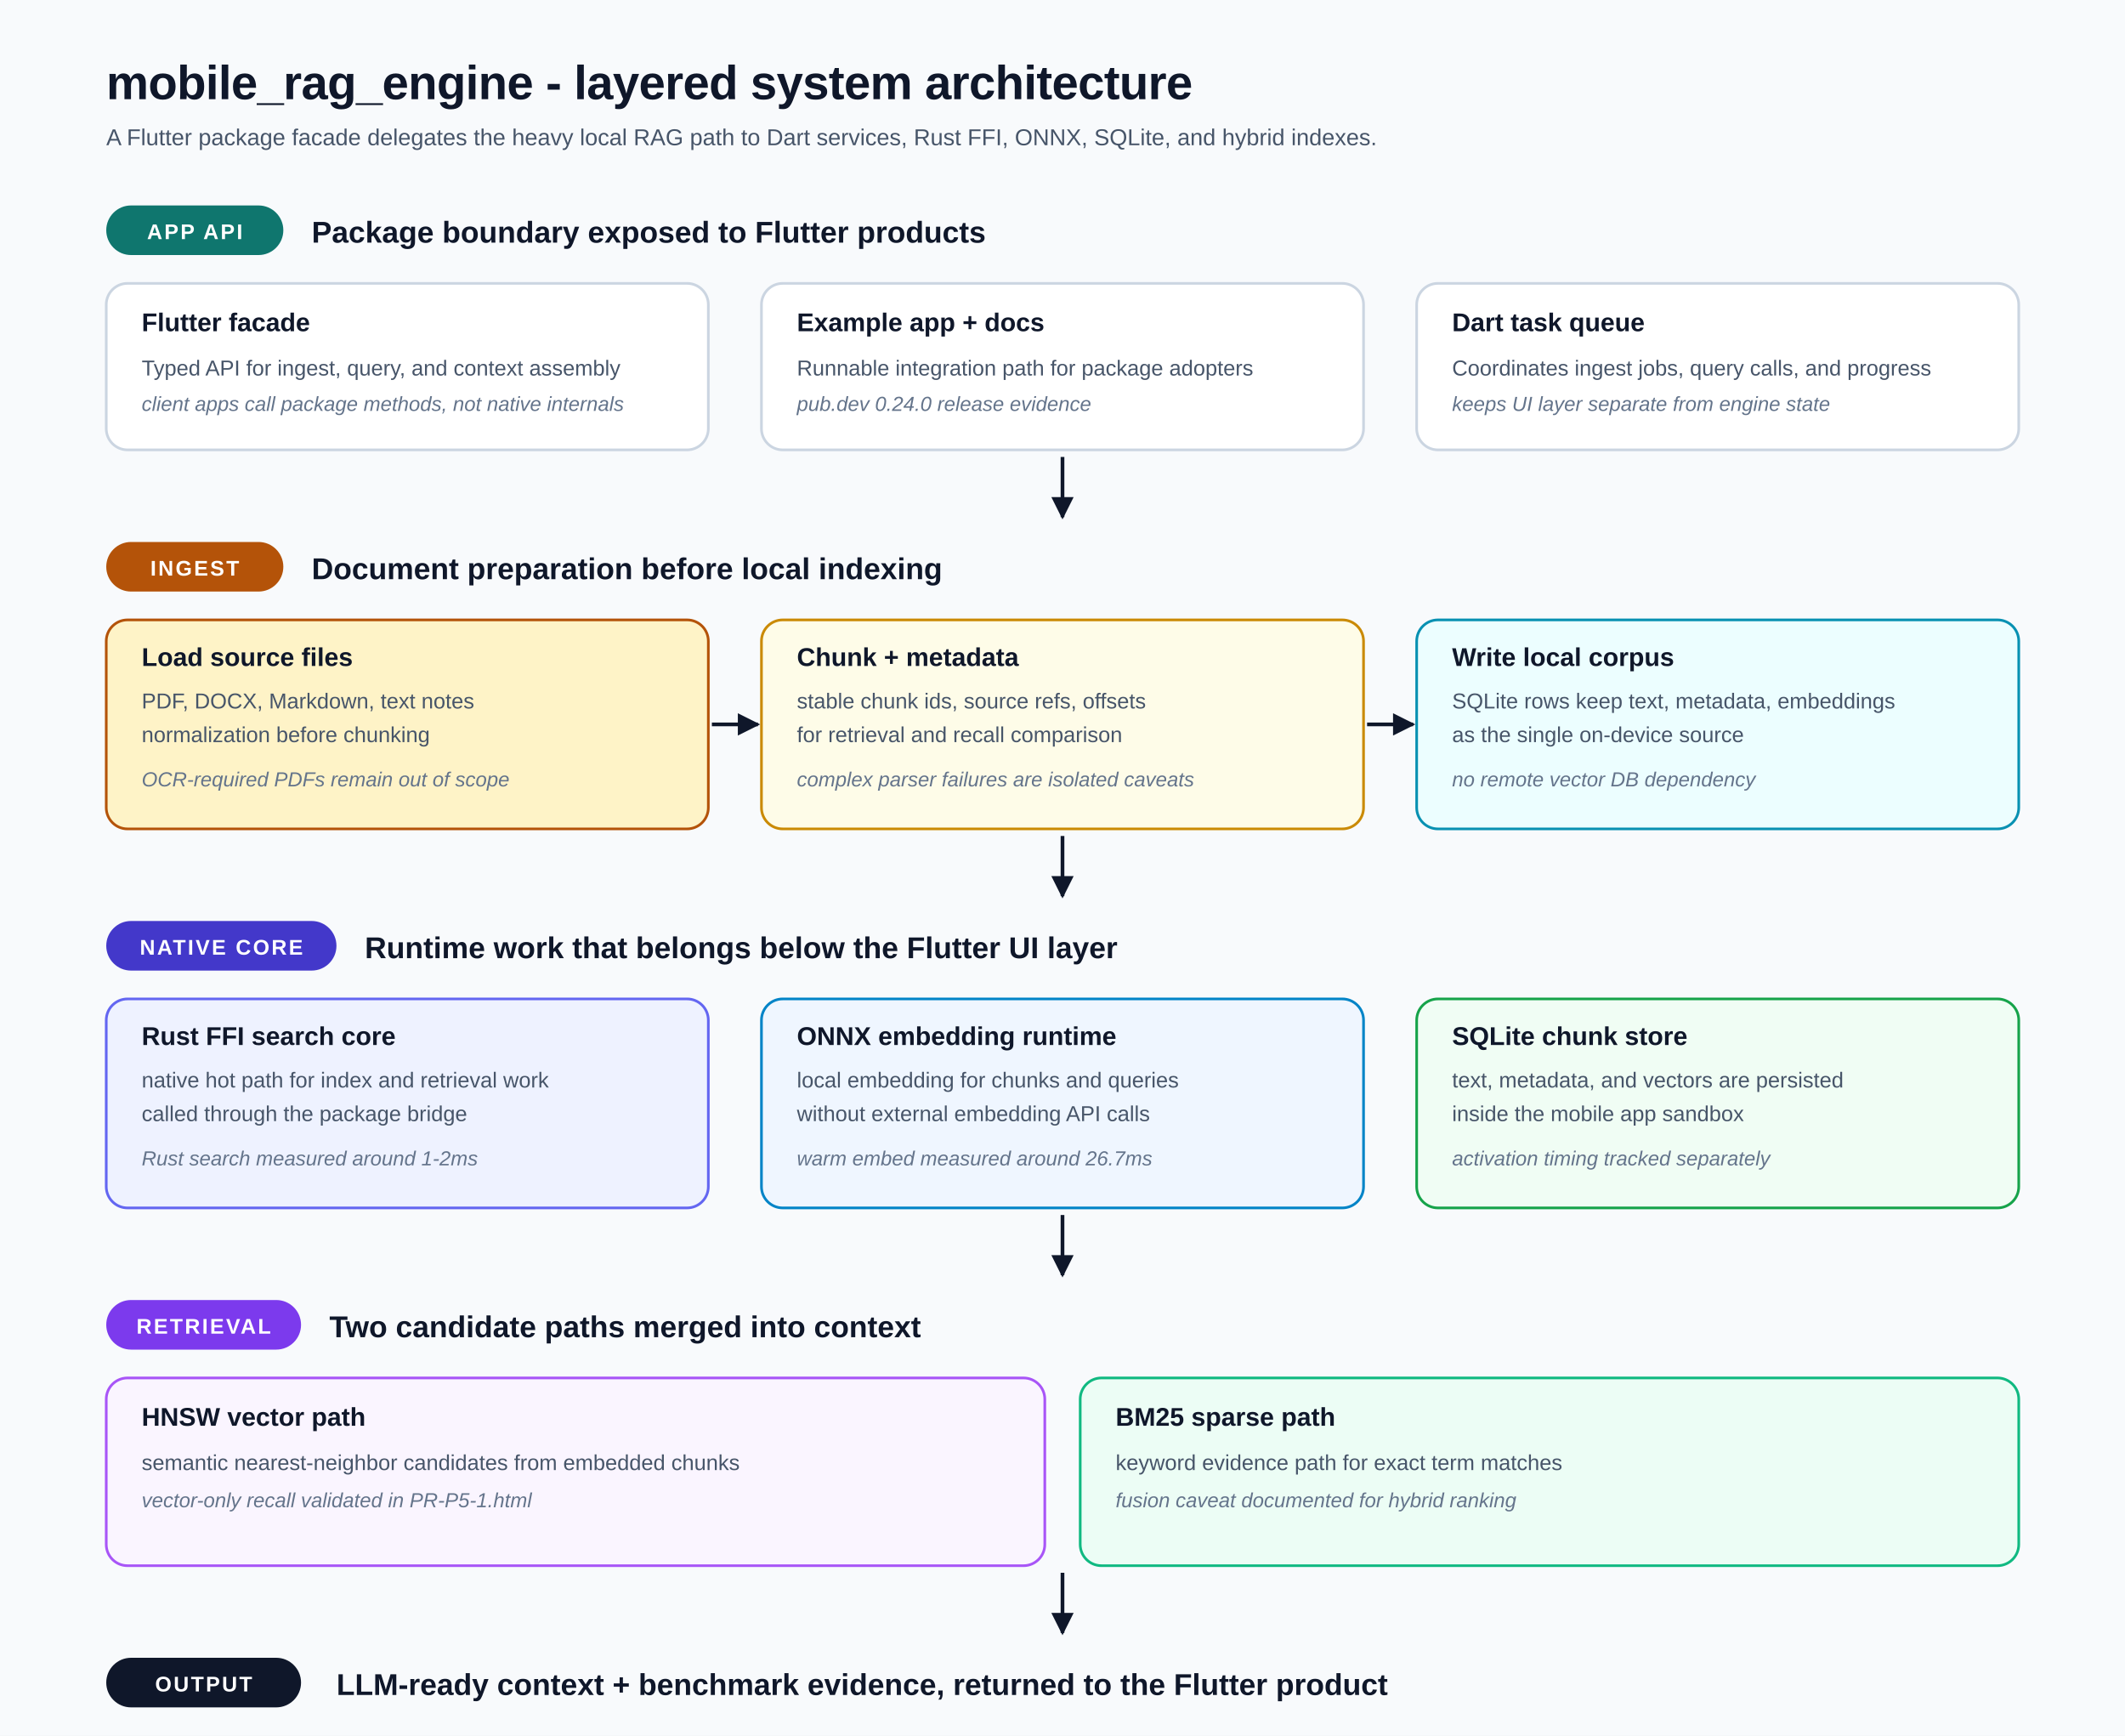
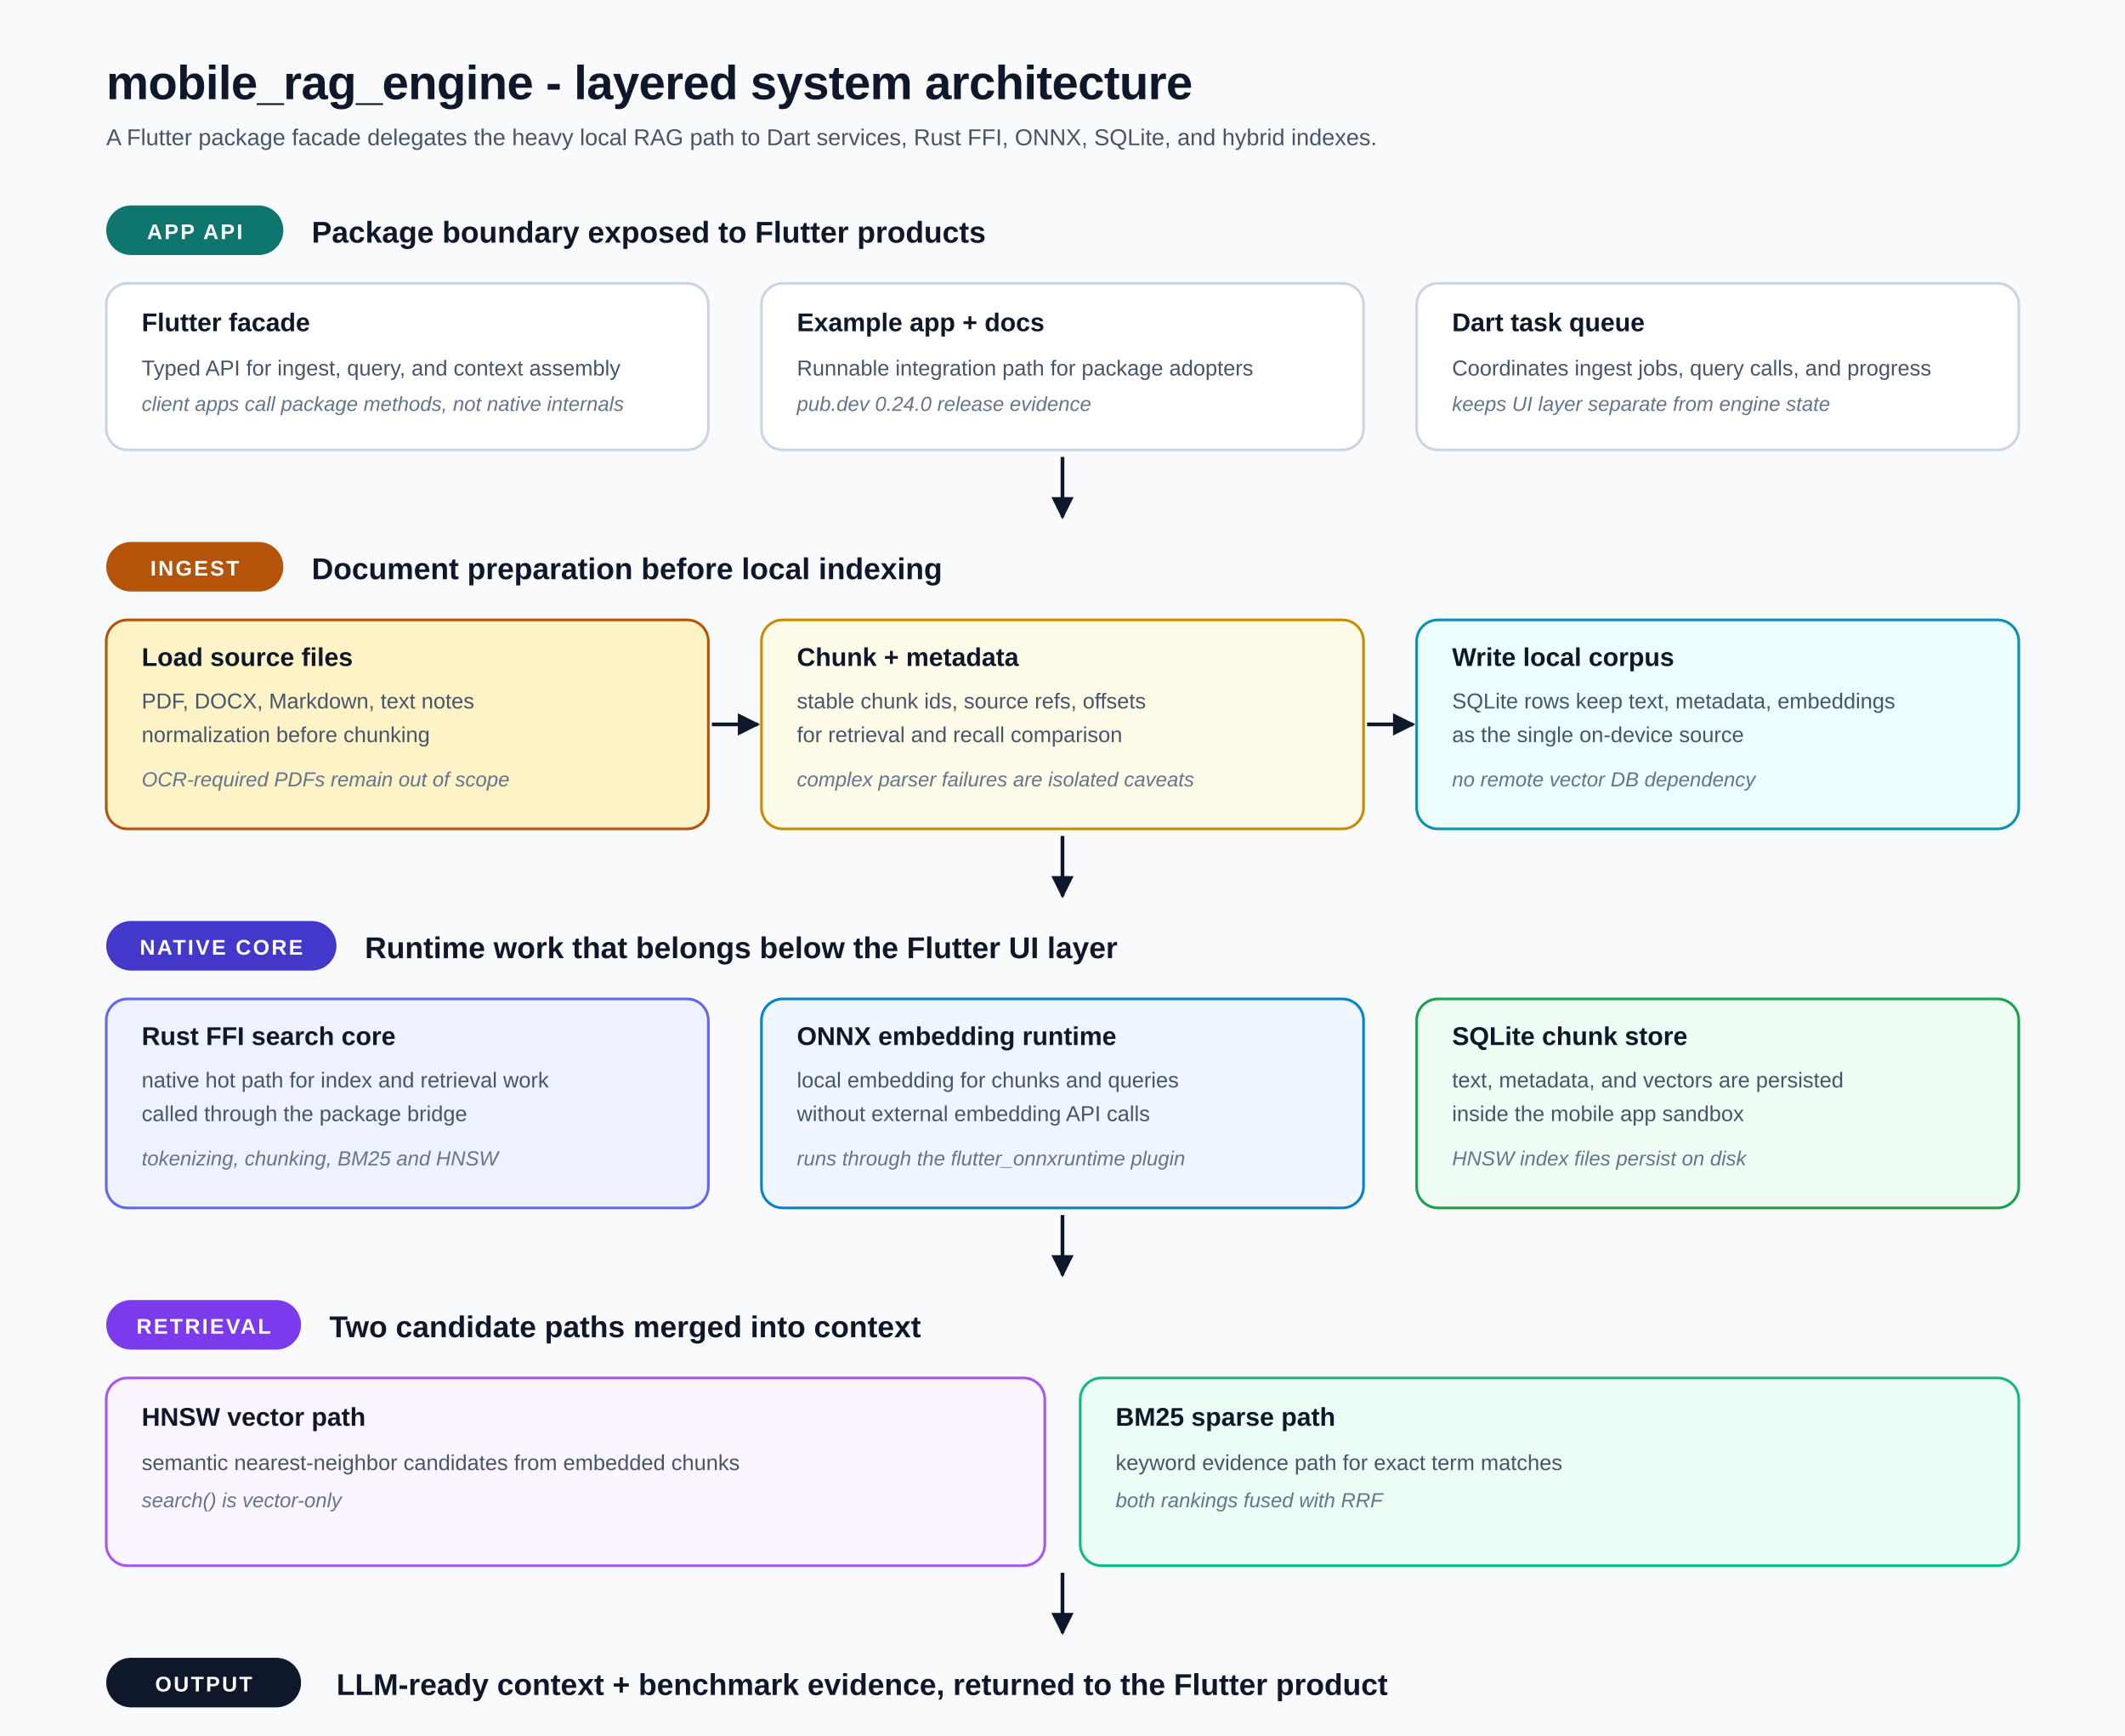
<svg xmlns="http://www.w3.org/2000/svg" viewBox="0 0 1200 980" font-family="-apple-system, 'Apple SD Gothic Neo', 'Helvetica Neue', Arial, sans-serif" role="img" aria-labelledby="title desc">
  <defs>
    <style>
      .h1 { font-size: 27px; font-weight: 700; fill: #0f172a; letter-spacing: -0.3px; }
      .lead { font-size: 13px; fill: #475569; }
      .h2 { font-size: 12px; font-weight: 700; fill: #ffffff; letter-spacing: 1.1px; }
      .layer { font-size: 17px; font-weight: 700; fill: #0f172a; }
      .step { font-size: 14.5px; font-weight: 650; fill: #0f172a; }
      .desc { font-size: 12.2px; fill: #475569; }
      .note { font-size: 11.5px; fill: #64748b; font-style: italic; }
      .arrow { stroke: #0f172a; stroke-width: 2.1; fill: none; marker-end: url(#arr); }
    </style>
    <marker id="arr" viewBox="0 0 10 10" refX="9" refY="5" markerWidth="6" markerHeight="6" orient="auto-start-reverse">
      <path d="M0,0 L10,5 L0,10 z" fill="#0f172a" />
    </marker>
  </defs>
  <rect width="1200" height="980" fill="#f8fafc" />
  <text x="60" y="56" class="h1">mobile_rag_engine - layered system architecture</text>
  <text x="60" y="82" class="lead">A Flutter package facade delegates the heavy local RAG path to Dart services, Rust FFI, ONNX, SQLite, and hybrid indexes.</text>
  <rect x="60" y="116" width="100" height="28" rx="14" fill="#0f766e" />
  <text x="110" y="135" text-anchor="middle" class="h2">APP API</text>
  <text x="176" y="137" class="layer">Package boundary exposed to Flutter products</text>
  <g>
    <rect x="60" y="160" width="340" height="94" rx="12" fill="#ffffff" stroke="#cbd5e1" stroke-width="1.5" />
    <text x="80" y="187" class="step">Flutter facade</text>
    <text x="80" y="212" class="desc">Typed API for ingest, query, and context assembly</text>
    <text x="80" y="232" class="note">client apps call package methods, not native internals</text>
  </g>
  <g>
    <rect x="430" y="160" width="340" height="94" rx="12" fill="#ffffff" stroke="#cbd5e1" stroke-width="1.5" />
    <text x="450" y="187" class="step">Example app + docs</text>
    <text x="450" y="212" class="desc">Runnable integration path for package adopters</text>
    <text x="450" y="232" class="note">pub.dev 0.24.0 release evidence</text>
  </g>
  <g>
    <rect x="800" y="160" width="340" height="94" rx="12" fill="#ffffff" stroke="#cbd5e1" stroke-width="1.5" />
    <text x="820" y="187" class="step">Dart task queue</text>
    <text x="820" y="212" class="desc">Coordinates ingest jobs, query calls, and progress</text>
    <text x="820" y="232" class="note">keeps UI layer separate from engine state</text>
  </g>
  <path class="arrow" d="M600 258 L600 292" />
  <rect x="60" y="306" width="100" height="28" rx="14" fill="#b45309" />
  <text x="110" y="325" text-anchor="middle" class="h2">INGEST</text>
  <text x="176" y="327" class="layer">Document preparation before local indexing</text>
  <g>
    <rect x="60" y="350" width="340" height="118" rx="12" fill="#fef3c7" stroke="#b45309" stroke-width="1.5" />
    <text x="80" y="376" class="step">Load source files</text>
    <text x="80" y="400" class="desc">PDF, DOCX, Markdown, text notes</text>
    <text x="80" y="419" class="desc">normalization before chunking</text>
    <text x="80" y="444" class="note">OCR-required PDFs remain out of scope</text>
  </g>
  <g>
    <rect x="430" y="350" width="340" height="118" rx="12" fill="#fefce8" stroke="#ca8a04" stroke-width="1.5" />
    <text x="450" y="376" class="step">Chunk + metadata</text>
    <text x="450" y="400" class="desc">stable chunk ids, source refs, offsets</text>
    <text x="450" y="419" class="desc">for retrieval and recall comparison</text>
    <text x="450" y="444" class="note">complex parser failures are isolated caveats</text>
  </g>
  <g>
    <rect x="800" y="350" width="340" height="118" rx="12" fill="#ecfeff" stroke="#0891b2" stroke-width="1.5" />
    <text x="820" y="376" class="step">Write local corpus</text>
    <text x="820" y="400" class="desc">SQLite rows keep text, metadata, embeddings</text>
    <text x="820" y="419" class="desc">as the single on-device source</text>
    <text x="820" y="444" class="note">no remote vector DB dependency</text>
  </g>
  <path class="arrow" d="M402 409 L428 409" />
  <path class="arrow" d="M772 409 L798 409" />
  <path class="arrow" d="M600 472 L600 506" />
  <rect x="60" y="520" width="130" height="28" rx="14" fill="#4338ca" />
  <text x="125" y="539" text-anchor="middle" class="h2">NATIVE CORE</text>
  <text x="206" y="541" class="layer">Runtime work that belongs below the Flutter UI layer</text>
  <g>
    <rect x="60" y="564" width="340" height="118" rx="12" fill="#eef2ff" stroke="#6366f1" stroke-width="1.5" />
    <text x="80" y="590" class="step">Rust FFI search core</text>
    <text x="80" y="614" class="desc">native hot path for index and retrieval work</text>
    <text x="80" y="633" class="desc">called through the package bridge</text>
-     <text x="80" y="658" class="note">Rust search measured around 1-2ms</text>
+     <text x="80" y="658" class="note">tokenizing, chunking, BM25 and HNSW</text>
  </g>
  <g>
    <rect x="430" y="564" width="340" height="118" rx="12" fill="#eff6ff" stroke="#0284c7" stroke-width="1.5" />
    <text x="450" y="590" class="step">ONNX embedding runtime</text>
    <text x="450" y="614" class="desc">local embedding for chunks and queries</text>
    <text x="450" y="633" class="desc">without external embedding API calls</text>
-     <text x="450" y="658" class="note">warm embed measured around 26.7ms</text>
+     <text x="450" y="658" class="note">runs through the flutter_onnxruntime plugin</text>
  </g>
  <g>
    <rect x="800" y="564" width="340" height="118" rx="12" fill="#f0fdf4" stroke="#16a34a" stroke-width="1.5" />
    <text x="820" y="590" class="step">SQLite chunk store</text>
    <text x="820" y="614" class="desc">text, metadata, and vectors are persisted</text>
    <text x="820" y="633" class="desc">inside the mobile app sandbox</text>
-     <text x="820" y="658" class="note">activation timing tracked separately</text>
+     <text x="820" y="658" class="note">HNSW index files persist on disk</text>
  </g>
  <path class="arrow" d="M600 686 L600 720" />
  <rect x="60" y="734" width="110" height="28" rx="14" fill="#7c3aed" />
  <text x="115" y="753" text-anchor="middle" class="h2">RETRIEVAL</text>
  <text x="186" y="755" class="layer">Two candidate paths merged into context</text>
  <g>
    <rect x="60" y="778" width="530" height="106" rx="12" fill="#faf5ff" stroke="#a855f7" stroke-width="1.5" />
    <text x="80" y="805" class="step">HNSW vector path</text>
    <text x="80" y="830" class="desc">semantic nearest-neighbor candidates from embedded chunks</text>
-     <text x="80" y="851" class="note">vector-only recall validated in PR-P5-1.html</text>
+     <text x="80" y="851" class="note">search() is vector-only</text>
  </g>
  <g>
    <rect x="610" y="778" width="530" height="106" rx="12" fill="#ecfdf5" stroke="#10b981" stroke-width="1.5" />
    <text x="630" y="805" class="step">BM25 sparse path</text>
    <text x="630" y="830" class="desc">keyword evidence path for exact term matches</text>
-     <text x="630" y="851" class="note">fusion caveat documented for hybrid ranking</text>
+     <text x="630" y="851" class="note">both rankings fused with RRF</text>
  </g>
  <path class="arrow" d="M600 888 L600 922" />
  <rect x="60" y="936" width="110" height="28" rx="14" fill="#0f172a" />
  <text x="115" y="955" text-anchor="middle" class="h2">OUTPUT</text>
  <text x="190" y="957" class="layer">LLM-ready context + benchmark evidence, returned to the Flutter product</text>
</svg>
